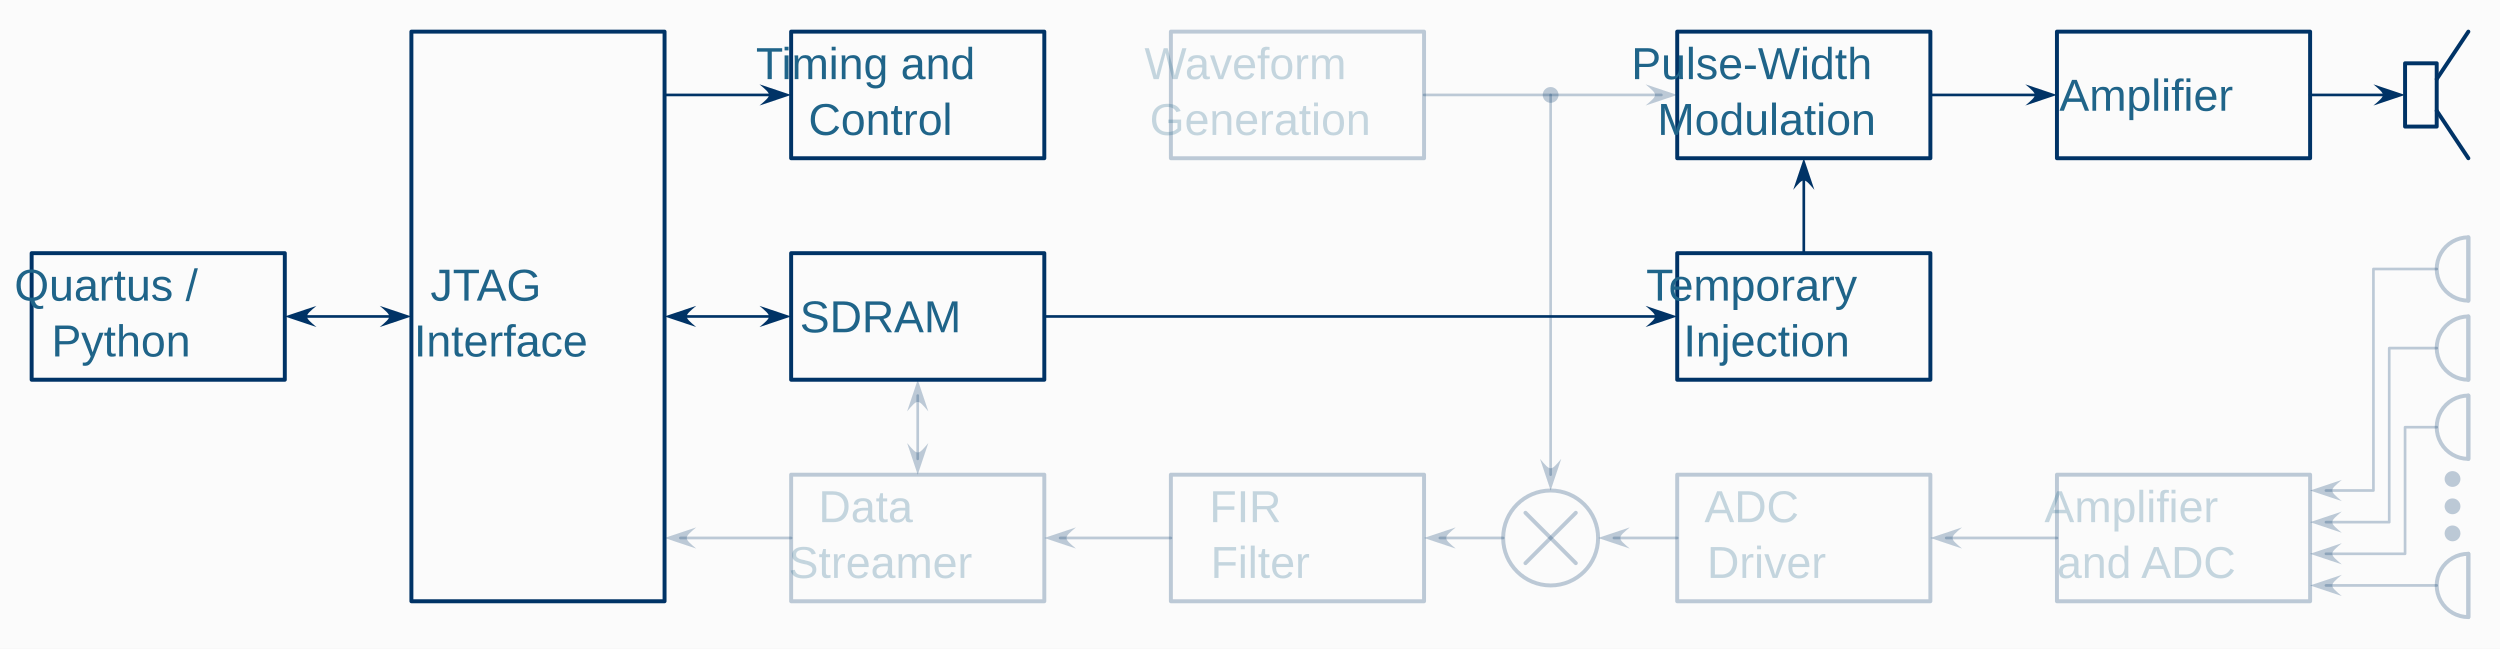
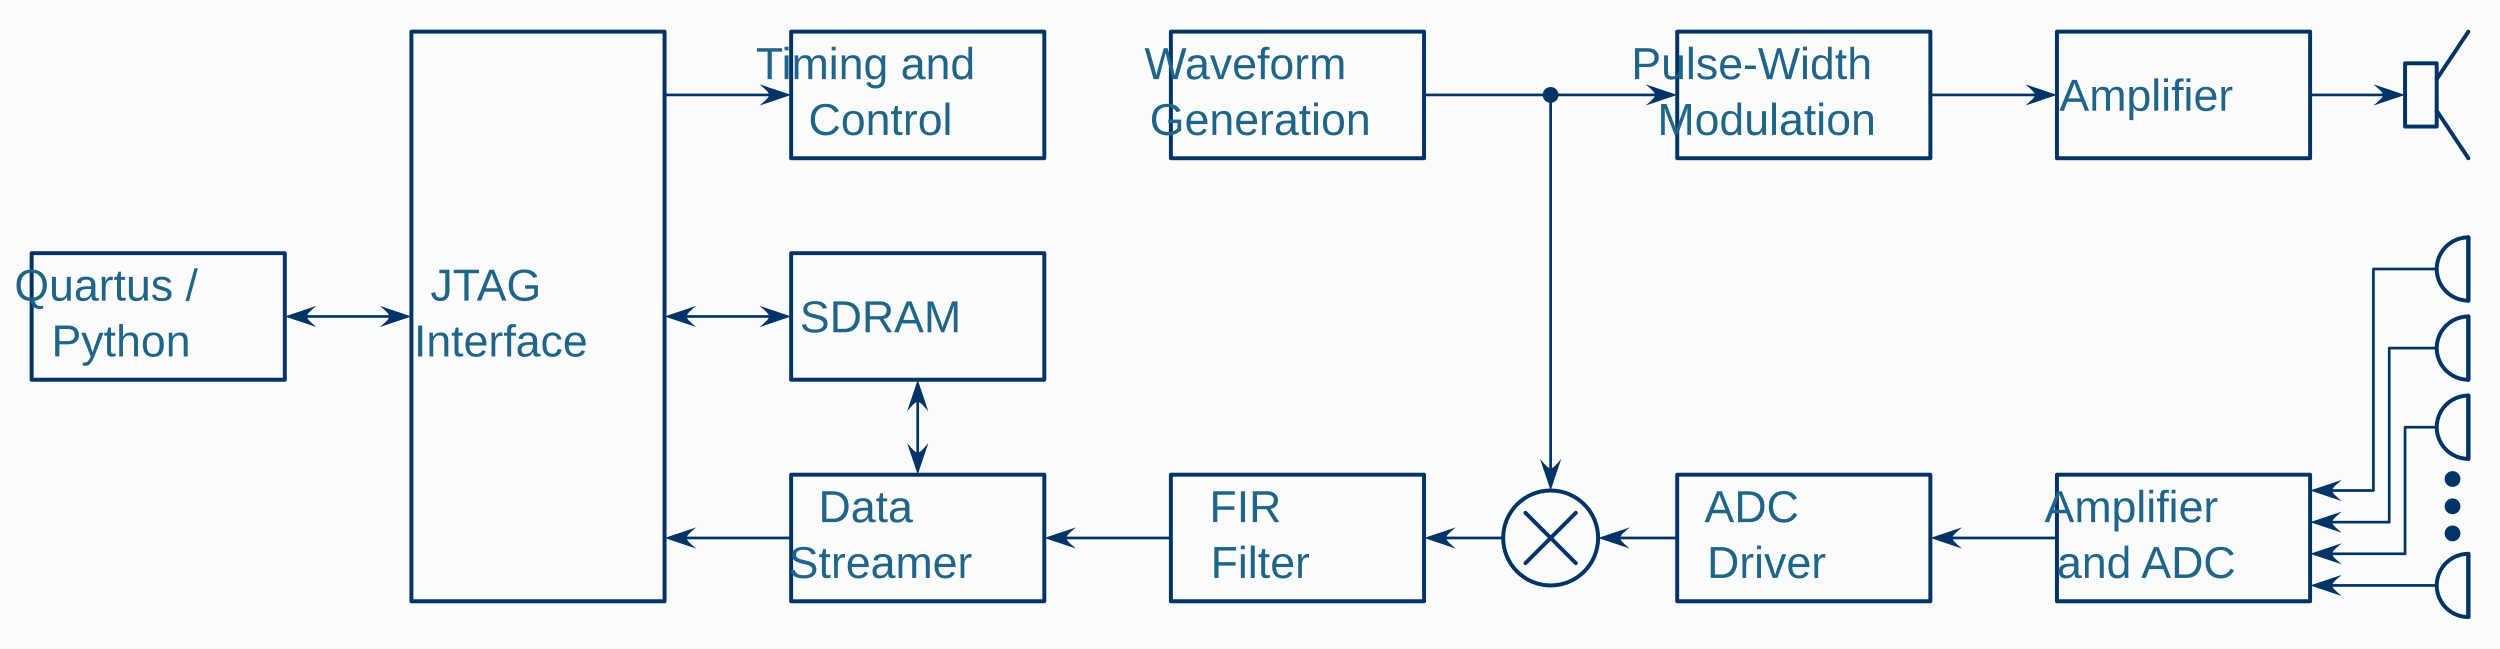
<svg xmlns="http://www.w3.org/2000/svg" width="158mm" height="41mm" id="svg2" version="1.1" viewBox="0 0 158 41">
  <defs id="defs4">
    </defs>
  <g id="layer14" transform="translate(-83.05334,-565.8425)" style="display:inline">
    <rect style="fill:#ffffff;fill-opacity:0.75;stroke-width:0.265" id="rect1" width="158" height="41" x="83.053" y="565.843" />
  </g>
  <g id="layer1" transform="translate(15.82799,121.2378)" style="display:inline">
    <rect style="fill:none;stroke:#003366;stroke-width:0.25;stroke-linecap:round;stroke-linejoin:round;stroke-miterlimit:4;stroke-dasharray:none;stroke-dashoffset:0;stroke-opacity:1" id="rect1-2" width="16" height="8" x="34.172" y="-119.238" />
    <text xml:space="preserve" style="font-style:normal;font-variant:normal;font-weight:normal;font-stretch:normal;font-size:3.387px;line-height:0%;font-family:Arial;-inkscape-font-specification:Arial;text-align:center;letter-spacing:0px;word-spacing:0px;text-anchor:middle;fill:#1f6489;fill-opacity:1;stroke:none;stroke-width:0.282" x="42.172" y="-116.238" id="text2">
      <tspan x="42.172" y="-116.238" style="font-size:2.822px;line-height:1.25;stroke-width:0.282;fill:#1f6489;fill-opacity:1" id="tspan3">Timing and</tspan>
      <tspan x="42.172" y="-112.71" style="font-size:2.822px;line-height:1.25;stroke-width:0.282;fill:#1f6489;fill-opacity:1" id="tspan4">Control</tspan>
    </text>
-     <rect style="fill:none;stroke:#003366;stroke-width:0.25;stroke-linecap:round;stroke-linejoin:round;stroke-miterlimit:4;stroke-dasharray:none;stroke-dashoffset:0;stroke-opacity:1;opacity:0.25" id="rect4" width="16" height="8" x="58.172" y="-119.238" />
-     <text xml:space="preserve" style="font-style:normal;font-variant:normal;font-weight:normal;font-stretch:normal;font-size:3.387px;line-height:0%;font-family:Arial;-inkscape-font-specification:Arial;text-align:center;letter-spacing:0px;word-spacing:0px;text-anchor:middle;fill:#1f6489;fill-opacity:1;stroke:none;stroke-width:0.282;opacity:0.25" x="66.172" y="-116.238" id="text6">
+     <rect style="fill:none;stroke:#003366;stroke-width:0.25;stroke-linecap:round;stroke-linejoin:round;stroke-miterlimit:4;stroke-dasharray:none;stroke-dashoffset:0;stroke-opacity:1" id="rect4" width="16" height="8" x="58.172" y="-119.238" />
+     <text xml:space="preserve" style="font-style:normal;font-variant:normal;font-weight:normal;font-stretch:normal;font-size:3.387px;line-height:0%;font-family:Arial;-inkscape-font-specification:Arial;text-align:center;letter-spacing:0px;word-spacing:0px;text-anchor:middle;fill:#1f6489;fill-opacity:1;stroke:none;stroke-width:0.282" x="66.172" y="-116.238" id="text6">
      <tspan x="66.172" y="-116.238" style="font-size:2.822px;line-height:1.25;stroke-width:0.282;fill:#1f6489;fill-opacity:1" id="tspan6">Waveform</tspan>
      <tspan x="66.172" y="-112.71" style="font-size:2.822px;line-height:1.25;stroke-width:0.282;fill:#1f6489;fill-opacity:1" id="tspan7">Generation</tspan>
    </text>
    <rect style="fill:none;stroke:#003366;stroke-width:0.25;stroke-linecap:round;stroke-linejoin:round;stroke-miterlimit:4;stroke-dasharray:none;stroke-dashoffset:0;stroke-opacity:1" id="rect4-4" width="16" height="8" x="90.172" y="-119.238" />
    <text xml:space="preserve" style="font-style:normal;font-variant:normal;font-weight:normal;font-stretch:normal;font-size:3.387px;line-height:0%;font-family:Arial;-inkscape-font-specification:Arial;text-align:center;letter-spacing:0px;word-spacing:0px;text-anchor:middle;fill:#1f6489;fill-opacity:1;stroke:none;stroke-width:0.282" x="98.172" y="-116.238" id="text6-5">
      <tspan x="98.172" y="-116.238" style="font-size:2.822px;line-height:1.25;stroke-width:0.282;fill:#1f6489;fill-opacity:1" id="tspan7-1">Pulse-Width</tspan>
      <tspan x="98.172" y="-112.71" style="font-size:2.822px;line-height:1.25;stroke-width:0.282;fill:#1f6489;fill-opacity:1" id="tspan8">Modulation</tspan>
    </text>
    <rect style="fill:none;stroke:#003366;stroke-width:0.25;stroke-linecap:round;stroke-linejoin:round;stroke-miterlimit:4;stroke-dasharray:none;stroke-dashoffset:0;stroke-opacity:1" id="rect4-4-1" width="16" height="8" x="114.171" y="-119.238" />
    <text xml:space="preserve" style="font-style:normal;font-variant:normal;font-weight:normal;font-stretch:normal;font-size:3.387px;line-height:0%;font-family:Arial;-inkscape-font-specification:Arial;text-align:center;letter-spacing:0px;word-spacing:0px;text-anchor:middle;fill:#1f6489;fill-opacity:1;stroke:none;stroke-width:0.282" x="122.171" y="-114.238" id="text6-5-1">
      <tspan x="122.171" y="-114.238" style="font-size:2.822px;line-height:1.25;stroke-width:0.282;fill:#1f6489;fill-opacity:1" id="tspan8-2">Amplifier</tspan>
    </text>
    <rect style="fill:none;fill-rule:evenodd;stroke:#003366;stroke-width:0.25;stroke-linecap:round;stroke-linejoin:round;stroke-dasharray:none;stroke-dashoffset:1.478;stroke-opacity:1" id="rect9" width="2" height="4" x="136.172" y="-117.238" />
    <path style="fill:none;fill-rule:evenodd;stroke:#003366;stroke-width:0.25;stroke-linecap:round;stroke-linejoin:round;stroke-dasharray:none;stroke-dashoffset:1.478;stroke-opacity:1" d="m 138.172,-116.238 2,-3" id="path9" />
    <path style="fill:none;fill-rule:evenodd;stroke:#003366;stroke-width:0.25;stroke-linecap:round;stroke-linejoin:round;stroke-dasharray:none;stroke-dashoffset:1.478;stroke-opacity:1" d="m 138.172,-114.238 2,3" id="path10" />
    <path id="path11" d="m 130.171,-115.238 5.001,-7e-5" style="fill:none;stroke:#003366;stroke-width:0.17;stroke-linecap:round;stroke-linejoin:round;stroke-miterlimit:4;stroke-dasharray:none;stroke-dashoffset:0;stroke-opacity:1" />
    <path style="fill:#003366;fill-opacity:1;stroke:none;stroke-width:0.17;stroke-linecap:round;stroke-linejoin:round;stroke-miterlimit:4;stroke-dasharray:none;stroke-dashoffset:0;stroke-opacity:1" d="m 134.172,-115.908 2,0.67 -2,0.67 c 0.795,-0.67 0.795,-0.67 0,-1.34 z" id="path12" />
-     <g id="g14" transform="translate(36.05295,533.8423)" style="stroke:#003366;stroke-opacity:1;opacity:0.25">
+     <g id="g14" transform="translate(36.05295,533.8423)" style="stroke:#003366;stroke-opacity:1">
      <path style="fill:none;fill-rule:evenodd;stroke:#003366;stroke-width:0.25;stroke-linecap:round;stroke-linejoin:round;stroke-dasharray:none;stroke-dashoffset:1.478;stroke-opacity:1" d="m 104.119,-620.08 v 4" id="path13" />
      <path style="fill:none;fill-rule:evenodd;stroke:#003366;stroke-width:0.25;stroke-linecap:round;stroke-linejoin:round;stroke-dasharray:none;stroke-dashoffset:1.478;stroke-opacity:1" id="path14" d="m 104.119,-616.08 a 2,2 0 0 1 -1.732,-1 2,2 0 0 1 0,-2 2,2 0 0 1 1.732,-1 v 2 z" />
    </g>
    <path id="path15" d="m 106.171,-115.238 7,4e-5" style="fill:none;stroke:#003366;stroke-width:0.17;stroke-linecap:round;stroke-linejoin:round;stroke-miterlimit:4;stroke-dasharray:none;stroke-dashoffset:0;stroke-opacity:1" />
    <path style="fill:#003366;fill-opacity:1;stroke:none;stroke-width:0.17;stroke-linecap:round;stroke-linejoin:round;stroke-miterlimit:4;stroke-dasharray:none;stroke-dashoffset:0;stroke-opacity:1" d="m 112.171,-115.908 2,0.67 -2,0.67 c 0.795,-0.67 0.795,-0.67 0,-1.34 z" id="path16" />
-     <path id="path17" d="m 74.172,-115.238 15,4e-5" style="fill:none;stroke:#003366;stroke-width:0.17;stroke-linecap:round;stroke-linejoin:round;stroke-miterlimit:4;stroke-dasharray:none;stroke-dashoffset:0;stroke-opacity:1;opacity:0.25" />
-     <path style="fill:#003366;fill-opacity:1;stroke:none;stroke-width:0.17;stroke-linecap:round;stroke-linejoin:round;stroke-miterlimit:4;stroke-dasharray:none;stroke-dashoffset:0;stroke-opacity:1;opacity:0.25" d="m 88.172,-115.908 2,0.67 -2,0.67 c 0.795,-0.67 0.795,-0.67 0,-1.34 z" id="path18" />
-     <rect style="fill:none;stroke:#003366;stroke-width:0.25;stroke-linecap:round;stroke-linejoin:round;stroke-miterlimit:4;stroke-dasharray:none;stroke-dashoffset:0;stroke-opacity:1;opacity:0.25" id="rect20" width="16" height="8" x="114.171" y="-91.238" />
-     <text xml:space="preserve" style="font-style:normal;font-variant:normal;font-weight:normal;font-stretch:normal;font-size:3.387px;line-height:0%;font-family:Arial;-inkscape-font-specification:Arial;text-align:center;letter-spacing:0px;word-spacing:0px;text-anchor:middle;fill:#1f6489;fill-opacity:1;stroke:none;stroke-width:0.282;opacity:0.25" x="122.171" y="-88.238" id="text20">
+     <path id="path17" d="m 74.172,-115.238 15,4e-5" style="fill:none;stroke:#003366;stroke-width:0.17;stroke-linecap:round;stroke-linejoin:round;stroke-miterlimit:4;stroke-dasharray:none;stroke-dashoffset:0;stroke-opacity:1" />
+     <path style="fill:#003366;fill-opacity:1;stroke:none;stroke-width:0.17;stroke-linecap:round;stroke-linejoin:round;stroke-miterlimit:4;stroke-dasharray:none;stroke-dashoffset:0;stroke-opacity:1" d="m 88.172,-115.908 2,0.67 -2,0.67 c 0.795,-0.67 0.795,-0.67 0,-1.34 z" id="path18" />
+     <rect style="fill:none;stroke:#003366;stroke-width:0.25;stroke-linecap:round;stroke-linejoin:round;stroke-miterlimit:4;stroke-dasharray:none;stroke-dashoffset:0;stroke-opacity:1" id="rect20" width="16" height="8" x="114.171" y="-91.238" />
+     <text xml:space="preserve" style="font-style:normal;font-variant:normal;font-weight:normal;font-stretch:normal;font-size:3.387px;line-height:0%;font-family:Arial;-inkscape-font-specification:Arial;text-align:center;letter-spacing:0px;word-spacing:0px;text-anchor:middle;fill:#1f6489;fill-opacity:1;stroke:none;stroke-width:0.282" x="122.171" y="-88.238" id="text20">
      <tspan x="122.171" y="-88.238" style="font-size:2.822px;line-height:1.25;stroke-width:0.282;fill:#1f6489;fill-opacity:1" id="tspan20">Amplifier</tspan>
      <tspan x="122.171" y="-84.71" style="font-size:2.822px;line-height:1.25;stroke-width:0.282;fill:#1f6489;fill-opacity:1" id="tspan21">and ADC</tspan>
    </text>
-     <circle style="fill:none;stroke:#003366;stroke-width:0.25;stroke-linecap:round;stroke-linejoin:round;stroke-miterlimit:4;stroke-dasharray:none;stroke-dashoffset:0;stroke-opacity:1;opacity:0.25" id="circle25" transform="rotate(90)" cx="-87.238" cy="-82.172" r="3" />
-     <path style="fill:none;stroke:#003366;stroke-width:0.25;stroke-linecap:round;stroke-linejoin:round;stroke-miterlimit:4;stroke-dasharray:none;stroke-dashoffset:0;stroke-opacity:1;opacity:0.25" d="m 83.763,-88.829 -3.182,3.182" id="path25" />
-     <path style="fill:none;stroke:#003366;stroke-width:0.25;stroke-linecap:round;stroke-linejoin:round;stroke-miterlimit:4;stroke-dasharray:none;stroke-dashoffset:0;stroke-opacity:1;opacity:0.25" d="m 80.581,-88.829 3.182,3.182" id="path26" />
-     <path id="path27" d="m 82.172,-115.238 -4e-5,24" style="fill:none;stroke:#003366;stroke-width:0.17;stroke-linecap:round;stroke-linejoin:round;stroke-miterlimit:4;stroke-dasharray:none;stroke-dashoffset:0;stroke-opacity:1;opacity:0.25" />
-     <path style="fill:#003366;fill-opacity:1;stroke:none;stroke-width:0.17;stroke-linecap:round;stroke-linejoin:round;stroke-miterlimit:4;stroke-dasharray:none;stroke-dashoffset:0;stroke-opacity:1;opacity:0.25" d="m 82.842,-92.238 -0.67,2 -0.67,-2 c 0.67,0.795 0.67,0.795 1.34,0 z" id="path28" />
-     <ellipse style="fill:#003366;fill-opacity:1;fill-rule:evenodd;stroke:none;stroke-width:0.25;stroke-linecap:round;stroke-linejoin:round;stroke-dasharray:none;stroke-dashoffset:1.478;stroke-opacity:1;opacity:0.25" id="path29" cx="82.172" cy="-115.238" rx="0.5" ry="0.5" />
-     <rect style="fill:none;stroke:#003366;stroke-width:0.25;stroke-linecap:round;stroke-linejoin:round;stroke-miterlimit:4;stroke-dasharray:none;stroke-dashoffset:0;stroke-opacity:1;opacity:0.25" id="rect4-4-6" width="16" height="8" x="90.171" y="-91.238" />
-     <text xml:space="preserve" style="font-style:normal;font-variant:normal;font-weight:normal;font-stretch:normal;font-size:3.387px;line-height:0%;font-family:Arial;-inkscape-font-specification:Arial;text-align:center;letter-spacing:0px;word-spacing:0px;text-anchor:middle;fill:#1f6489;fill-opacity:1;stroke:none;stroke-width:0.282;opacity:0.25" x="98.171" y="-88.238" id="text6-5-14">
+     <circle style="fill:none;stroke:#003366;stroke-width:0.25;stroke-linecap:round;stroke-linejoin:round;stroke-miterlimit:4;stroke-dasharray:none;stroke-dashoffset:0;stroke-opacity:1" id="circle25" transform="rotate(90)" cx="-87.238" cy="-82.172" r="3" />
+     <path style="fill:none;stroke:#003366;stroke-width:0.25;stroke-linecap:round;stroke-linejoin:round;stroke-miterlimit:4;stroke-dasharray:none;stroke-dashoffset:0;stroke-opacity:1" d="m 83.763,-88.829 -3.182,3.182" id="path25" />
+     <path style="fill:none;stroke:#003366;stroke-width:0.25;stroke-linecap:round;stroke-linejoin:round;stroke-miterlimit:4;stroke-dasharray:none;stroke-dashoffset:0;stroke-opacity:1" d="m 80.581,-88.829 3.182,3.182" id="path26" />
+     <path id="path27" d="m 82.172,-115.238 -4e-5,24" style="fill:none;stroke:#003366;stroke-width:0.17;stroke-linecap:round;stroke-linejoin:round;stroke-miterlimit:4;stroke-dasharray:none;stroke-dashoffset:0;stroke-opacity:1" />
+     <path style="fill:#003366;fill-opacity:1;stroke:none;stroke-width:0.17;stroke-linecap:round;stroke-linejoin:round;stroke-miterlimit:4;stroke-dasharray:none;stroke-dashoffset:0;stroke-opacity:1" d="m 82.842,-92.238 -0.67,2 -0.67,-2 c 0.67,0.795 0.67,0.795 1.34,0 z" id="path28" />
+     <ellipse style="fill:#003366;fill-opacity:1;fill-rule:evenodd;stroke:none;stroke-width:0.25;stroke-linecap:round;stroke-linejoin:round;stroke-dasharray:none;stroke-dashoffset:1.478;stroke-opacity:1" id="path29" cx="82.172" cy="-115.238" rx="0.5" ry="0.5" />
+     <rect style="fill:none;stroke:#003366;stroke-width:0.25;stroke-linecap:round;stroke-linejoin:round;stroke-miterlimit:4;stroke-dasharray:none;stroke-dashoffset:0;stroke-opacity:1" id="rect4-4-6" width="16" height="8" x="90.171" y="-91.238" />
+     <text xml:space="preserve" style="font-style:normal;font-variant:normal;font-weight:normal;font-stretch:normal;font-size:3.387px;line-height:0%;font-family:Arial;-inkscape-font-specification:Arial;text-align:center;letter-spacing:0px;word-spacing:0px;text-anchor:middle;fill:#1f6489;fill-opacity:1;stroke:none;stroke-width:0.282" x="98.171" y="-88.238" id="text6-5-14">
      <tspan x="98.171" y="-88.238" style="font-size:2.822px;line-height:1.25;stroke-width:0.282;fill:#1f6489;fill-opacity:1" id="tspan8-3">ADC</tspan>
      <tspan x="98.171" y="-84.71" style="font-size:2.822px;line-height:1.25;stroke-width:0.282;fill:#1f6489;fill-opacity:1" id="tspan29">Driver</tspan>
    </text>
-     <path id="path30" d="m 90.172,-87.238 -4,5e-5" style="fill:none;stroke:#003366;stroke-width:0.17;stroke-linecap:round;stroke-linejoin:round;stroke-miterlimit:4;stroke-dasharray:none;stroke-dashoffset:0;stroke-opacity:1;opacity:0.25" />
-     <path style="fill:#003366;fill-opacity:1;stroke:none;stroke-width:0.17;stroke-linecap:round;stroke-linejoin:round;stroke-miterlimit:4;stroke-dasharray:none;stroke-dashoffset:0;stroke-opacity:1;opacity:0.25" d="m 87.172,-86.568 -2,-0.67 2,-0.67 c -0.795,0.67 -0.795,0.67 2e-5,1.34 z" id="path31" />
-     <path id="path32" d="m 114.172,-87.238 -7,-4e-5" style="fill:none;stroke:#003366;stroke-width:0.17;stroke-linecap:round;stroke-linejoin:round;stroke-miterlimit:4;stroke-dasharray:none;stroke-dashoffset:0;stroke-opacity:1;opacity:0.25" />
-     <path style="fill:#003366;fill-opacity:1;stroke:none;stroke-width:0.17;stroke-linecap:round;stroke-linejoin:round;stroke-miterlimit:4;stroke-dasharray:none;stroke-dashoffset:0;stroke-opacity:1;opacity:0.25" d="m 108.172,-86.568 -2,-0.67 2,-0.67 c -0.795,0.67 -0.795,0.67 0,1.34 z" id="path33" />
-     <path id="path34" d="m 138.172,-84.238 -7,-4e-5" style="fill:none;stroke:#003366;stroke-width:0.17;stroke-linecap:round;stroke-linejoin:round;stroke-miterlimit:4;stroke-dasharray:none;stroke-dashoffset:0;stroke-opacity:1;opacity:0.25" />
-     <path style="fill:#003366;fill-opacity:1;stroke:none;stroke-width:0.17;stroke-linecap:round;stroke-linejoin:round;stroke-miterlimit:4;stroke-dasharray:none;stroke-dashoffset:0;stroke-opacity:1;opacity:0.25" d="m 132.172,-83.568 -2,-0.67 2,-0.67 c -0.795,0.67 -0.795,0.67 0,1.34 z" id="path35" />
-     <g id="g37" transform="translate(36.05295,523.8423)" style="stroke:#003366;stroke-opacity:1;opacity:0.25">
+     <path id="path30" d="m 90.172,-87.238 -4,5e-5" style="fill:none;stroke:#003366;stroke-width:0.17;stroke-linecap:round;stroke-linejoin:round;stroke-miterlimit:4;stroke-dasharray:none;stroke-dashoffset:0;stroke-opacity:1" />
+     <path style="fill:#003366;fill-opacity:1;stroke:none;stroke-width:0.17;stroke-linecap:round;stroke-linejoin:round;stroke-miterlimit:4;stroke-dasharray:none;stroke-dashoffset:0;stroke-opacity:1" d="m 87.172,-86.568 -2,-0.67 2,-0.67 c -0.795,0.67 -0.795,0.67 2e-5,1.34 z" id="path31" />
+     <path id="path32" d="m 114.172,-87.238 -7,-4e-5" style="fill:none;stroke:#003366;stroke-width:0.17;stroke-linecap:round;stroke-linejoin:round;stroke-miterlimit:4;stroke-dasharray:none;stroke-dashoffset:0;stroke-opacity:1" />
+     <path style="fill:#003366;fill-opacity:1;stroke:none;stroke-width:0.17;stroke-linecap:round;stroke-linejoin:round;stroke-miterlimit:4;stroke-dasharray:none;stroke-dashoffset:0;stroke-opacity:1" d="m 108.172,-86.568 -2,-0.67 2,-0.67 c -0.795,0.67 -0.795,0.67 0,1.34 z" id="path33" />
+     <path id="path34" d="m 138.172,-84.238 -7,-4e-5" style="fill:none;stroke:#003366;stroke-width:0.17;stroke-linecap:round;stroke-linejoin:round;stroke-miterlimit:4;stroke-dasharray:none;stroke-dashoffset:0;stroke-opacity:1" />
+     <path style="fill:#003366;fill-opacity:1;stroke:none;stroke-width:0.17;stroke-linecap:round;stroke-linejoin:round;stroke-miterlimit:4;stroke-dasharray:none;stroke-dashoffset:0;stroke-opacity:1" d="m 132.172,-83.568 -2,-0.67 2,-0.67 c -0.795,0.67 -0.795,0.67 0,1.34 z" id="path35" />
+     <g id="g37" transform="translate(36.05295,523.8423)" style="stroke:#003366;stroke-opacity:1">
      <path style="fill:none;fill-rule:evenodd;stroke:#003366;stroke-width:0.25;stroke-linecap:round;stroke-linejoin:round;stroke-dasharray:none;stroke-dashoffset:1.478;stroke-opacity:1" d="m 104.119,-620.08 v 4" id="path36" />
      <path style="fill:none;fill-rule:evenodd;stroke:#003366;stroke-width:0.25;stroke-linecap:round;stroke-linejoin:round;stroke-dasharray:none;stroke-dashoffset:1.478;stroke-opacity:1" id="path37" d="m 104.119,-616.08 a 2,2 0 0 1 -1.732,-1 2,2 0 0 1 0,-2 2,2 0 0 1 1.732,-1 v 2 z" />
    </g>
-     <g id="g39" transform="translate(36.05295,518.8423)" style="stroke:#003366;stroke-opacity:1;opacity:0.25">
+     <g id="g39" transform="translate(36.05295,518.8423)" style="stroke:#003366;stroke-opacity:1">
      <path style="fill:none;fill-rule:evenodd;stroke:#003366;stroke-width:0.25;stroke-linecap:round;stroke-linejoin:round;stroke-dasharray:none;stroke-dashoffset:1.478;stroke-opacity:1" d="m 104.119,-620.08 v 4" id="path38" />
      <path style="fill:none;fill-rule:evenodd;stroke:#003366;stroke-width:0.25;stroke-linecap:round;stroke-linejoin:round;stroke-dasharray:none;stroke-dashoffset:1.478;stroke-opacity:1" id="path39" d="m 104.119,-616.08 a 2,2 0 0 1 -1.732,-1 2,2 0 0 1 0,-2 2,2 0 0 1 1.732,-1 v 2 z" />
    </g>
-     <g id="g41" transform="translate(36.05295,513.8423)" style="stroke:#003366;stroke-opacity:1;opacity:0.25">
+     <g id="g41" transform="translate(36.05295,513.8423)" style="stroke:#003366;stroke-opacity:1">
      <path style="fill:none;fill-rule:evenodd;stroke:#003366;stroke-width:0.25;stroke-linecap:round;stroke-linejoin:round;stroke-dasharray:none;stroke-dashoffset:1.478;stroke-opacity:1" d="m 104.119,-620.08 v 4" id="path40" />
      <path style="fill:none;fill-rule:evenodd;stroke:#003366;stroke-width:0.25;stroke-linecap:round;stroke-linejoin:round;stroke-dasharray:none;stroke-dashoffset:1.478;stroke-opacity:1" id="path41" d="m 104.119,-616.08 a 2,2 0 0 1 -1.732,-1 2,2 0 0 1 0,-2 2,2 0 0 1 1.732,-1 v 2 z" />
    </g>
-     <ellipse style="fill:#003366;fill-opacity:1;fill-rule:evenodd;stroke:none;stroke-width:0.25;stroke-linecap:round;stroke-linejoin:round;stroke-dasharray:none;stroke-dashoffset:1.478;stroke-opacity:1;opacity:0.25" id="ellipse41" cx="139.172" cy="-90.965" rx="0.5" ry="0.5" />
-     <ellipse style="fill:#003366;fill-opacity:1;fill-rule:evenodd;stroke:none;stroke-width:0.25;stroke-linecap:round;stroke-linejoin:round;stroke-dasharray:none;stroke-dashoffset:1.478;stroke-opacity:1;opacity:0.25" id="ellipse42" cx="139.172" cy="-89.238" rx="0.5" ry="0.5" />
-     <ellipse style="fill:#003366;fill-opacity:1;fill-rule:evenodd;stroke:none;stroke-width:0.25;stroke-linecap:round;stroke-linejoin:round;stroke-dasharray:none;stroke-dashoffset:1.478;stroke-opacity:1;opacity:0.25" id="ellipse43" cx="139.172" cy="-87.527" rx="0.5" ry="0.5" />
-     <path id="path44" d="m 138.172,-94.238 h -2 v 8 l -5,-4e-5" style="fill:none;stroke:#003366;stroke-width:0.17;stroke-linecap:round;stroke-linejoin:round;stroke-miterlimit:4;stroke-dasharray:none;stroke-dashoffset:0;stroke-opacity:1;opacity:0.25" />
-     <path style="fill:#003366;fill-opacity:1;stroke:none;stroke-width:0.17;stroke-linecap:round;stroke-linejoin:round;stroke-miterlimit:4;stroke-dasharray:none;stroke-dashoffset:0;stroke-opacity:1;opacity:0.25" d="m 132.172,-85.568 -2,-0.67 2,-0.67 c -0.795,0.67 -0.795,0.67 0,1.34 z" id="path45" />
-     <path id="path46" d="m 138.172,-99.238 h -3 v 11 l -4,-4e-5" style="fill:none;stroke:#003366;stroke-width:0.17;stroke-linecap:round;stroke-linejoin:round;stroke-miterlimit:4;stroke-dasharray:none;stroke-dashoffset:0;stroke-opacity:1;opacity:0.25" />
-     <path style="fill:#003366;fill-opacity:1;stroke:none;stroke-width:0.17;stroke-linecap:round;stroke-linejoin:round;stroke-miterlimit:4;stroke-dasharray:none;stroke-dashoffset:0;stroke-opacity:1;opacity:0.25" d="m 132.172,-87.568 -2,-0.67 2,-0.67 c -0.795,0.67 -0.795,0.67 0,1.34 z" id="path47" />
-     <path id="path48" d="m 138.172,-104.238 h -4 v 14 l -3,-4e-5" style="fill:none;stroke:#003366;stroke-width:0.17;stroke-linecap:round;stroke-linejoin:round;stroke-miterlimit:4;stroke-dasharray:none;stroke-dashoffset:0;stroke-opacity:1;opacity:0.25" />
-     <path style="fill:#003366;fill-opacity:1;stroke:none;stroke-width:0.17;stroke-linecap:round;stroke-linejoin:round;stroke-miterlimit:4;stroke-dasharray:none;stroke-dashoffset:0;stroke-opacity:1;opacity:0.25" d="m 132.172,-89.568 -2,-0.67 2,-0.67 c -0.795,0.67 -0.795,0.67 0,1.34 z" id="path49" />
-     <rect style="fill:none;stroke:#003366;stroke-width:0.25;stroke-linecap:round;stroke-linejoin:round;stroke-miterlimit:4;stroke-dasharray:none;stroke-dashoffset:0;stroke-opacity:1;opacity:0.25" id="rect49" width="16" height="8" x="58.172" y="-91.238" />
-     <text xml:space="preserve" style="font-style:normal;font-variant:normal;font-weight:normal;font-stretch:normal;font-size:3.387px;line-height:0%;font-family:Arial;-inkscape-font-specification:Arial;text-align:center;letter-spacing:0px;word-spacing:0px;text-anchor:middle;fill:#1f6489;fill-opacity:1;stroke:none;stroke-width:0.282;opacity:0.25" x="66.172" y="-88.238" id="text50">
+     <ellipse style="fill:#003366;fill-opacity:1;fill-rule:evenodd;stroke:none;stroke-width:0.25;stroke-linecap:round;stroke-linejoin:round;stroke-dasharray:none;stroke-dashoffset:1.478;stroke-opacity:1" id="ellipse41" cx="139.172" cy="-90.965" rx="0.5" ry="0.5" />
+     <ellipse style="fill:#003366;fill-opacity:1;fill-rule:evenodd;stroke:none;stroke-width:0.25;stroke-linecap:round;stroke-linejoin:round;stroke-dasharray:none;stroke-dashoffset:1.478;stroke-opacity:1" id="ellipse42" cx="139.172" cy="-89.238" rx="0.5" ry="0.5" />
+     <ellipse style="fill:#003366;fill-opacity:1;fill-rule:evenodd;stroke:none;stroke-width:0.25;stroke-linecap:round;stroke-linejoin:round;stroke-dasharray:none;stroke-dashoffset:1.478;stroke-opacity:1" id="ellipse43" cx="139.172" cy="-87.527" rx="0.5" ry="0.5" />
+     <path id="path44" d="m 138.172,-94.238 h -2 v 8 l -5,-4e-5" style="fill:none;stroke:#003366;stroke-width:0.17;stroke-linecap:round;stroke-linejoin:round;stroke-miterlimit:4;stroke-dasharray:none;stroke-dashoffset:0;stroke-opacity:1" />
+     <path style="fill:#003366;fill-opacity:1;stroke:none;stroke-width:0.17;stroke-linecap:round;stroke-linejoin:round;stroke-miterlimit:4;stroke-dasharray:none;stroke-dashoffset:0;stroke-opacity:1" d="m 132.172,-85.568 -2,-0.67 2,-0.67 c -0.795,0.67 -0.795,0.67 0,1.34 z" id="path45" />
+     <path id="path46" d="m 138.172,-99.238 h -3 v 11 l -4,-4e-5" style="fill:none;stroke:#003366;stroke-width:0.17;stroke-linecap:round;stroke-linejoin:round;stroke-miterlimit:4;stroke-dasharray:none;stroke-dashoffset:0;stroke-opacity:1" />
+     <path style="fill:#003366;fill-opacity:1;stroke:none;stroke-width:0.17;stroke-linecap:round;stroke-linejoin:round;stroke-miterlimit:4;stroke-dasharray:none;stroke-dashoffset:0;stroke-opacity:1" d="m 132.172,-87.568 -2,-0.67 2,-0.67 c -0.795,0.67 -0.795,0.67 0,1.34 z" id="path47" />
+     <path id="path48" d="m 138.172,-104.238 h -4 v 14 l -3,-4e-5" style="fill:none;stroke:#003366;stroke-width:0.17;stroke-linecap:round;stroke-linejoin:round;stroke-miterlimit:4;stroke-dasharray:none;stroke-dashoffset:0;stroke-opacity:1" />
+     <path style="fill:#003366;fill-opacity:1;stroke:none;stroke-width:0.17;stroke-linecap:round;stroke-linejoin:round;stroke-miterlimit:4;stroke-dasharray:none;stroke-dashoffset:0;stroke-opacity:1" d="m 132.172,-89.568 -2,-0.67 2,-0.67 c -0.795,0.67 -0.795,0.67 0,1.34 z" id="path49" />
+     <rect style="fill:none;stroke:#003366;stroke-width:0.25;stroke-linecap:round;stroke-linejoin:round;stroke-miterlimit:4;stroke-dasharray:none;stroke-dashoffset:0;stroke-opacity:1" id="rect49" width="16" height="8" x="58.172" y="-91.238" />
+     <text xml:space="preserve" style="font-style:normal;font-variant:normal;font-weight:normal;font-stretch:normal;font-size:3.387px;line-height:0%;font-family:Arial;-inkscape-font-specification:Arial;text-align:center;letter-spacing:0px;word-spacing:0px;text-anchor:middle;fill:#1f6489;fill-opacity:1;stroke:none;stroke-width:0.282" x="66.172" y="-88.238" id="text50">
      <tspan x="66.172" y="-88.238" style="font-size:2.822px;line-height:1.25;stroke-width:0.282;fill:#1f6489;fill-opacity:1" id="tspan50">FIR</tspan>
      <tspan x="66.172" y="-84.71" style="font-size:2.822px;line-height:1.25;stroke-width:0.282;fill:#1f6489;fill-opacity:1" id="tspan51">Filter</tspan>
    </text>
-     <path id="path50" d="m 79.172,-87.238 -4,-4e-5" style="fill:none;stroke:#003366;stroke-width:0.17;stroke-linecap:round;stroke-linejoin:round;stroke-miterlimit:4;stroke-dasharray:none;stroke-dashoffset:0;stroke-opacity:1;opacity:0.25" />
-     <path style="fill:#003366;fill-opacity:1;stroke:none;stroke-width:0.17;stroke-linecap:round;stroke-linejoin:round;stroke-miterlimit:4;stroke-dasharray:none;stroke-dashoffset:0;stroke-opacity:1;opacity:0.25" d="m 76.172,-86.568 -2,-0.67 2,-0.67 c -0.795,0.67 -0.795,0.67 0,1.34 z" id="path51" />
-     <rect style="fill:none;stroke:#003366;stroke-width:0.25;stroke-linecap:round;stroke-linejoin:round;stroke-miterlimit:4;stroke-dasharray:none;stroke-dashoffset:0;stroke-opacity:1;opacity:0.25" id="rect58" width="16" height="8" x="34.172" y="-91.238" />
-     <text xml:space="preserve" style="font-style:normal;font-variant:normal;font-weight:normal;font-stretch:normal;font-size:3.387px;line-height:0%;font-family:Arial;-inkscape-font-specification:Arial;text-align:center;letter-spacing:0px;word-spacing:0px;text-anchor:middle;fill:#1f6489;fill-opacity:1;stroke:none;stroke-width:0.282;opacity:0.25" x="42.172" y="-88.238" id="text59">
+     <path id="path50" d="m 79.172,-87.238 -4,-4e-5" style="fill:none;stroke:#003366;stroke-width:0.17;stroke-linecap:round;stroke-linejoin:round;stroke-miterlimit:4;stroke-dasharray:none;stroke-dashoffset:0;stroke-opacity:1" />
+     <path style="fill:#003366;fill-opacity:1;stroke:none;stroke-width:0.17;stroke-linecap:round;stroke-linejoin:round;stroke-miterlimit:4;stroke-dasharray:none;stroke-dashoffset:0;stroke-opacity:1" d="m 76.172,-86.568 -2,-0.67 2,-0.67 c -0.795,0.67 -0.795,0.67 0,1.34 z" id="path51" />
+     <rect style="fill:none;stroke:#003366;stroke-width:0.25;stroke-linecap:round;stroke-linejoin:round;stroke-miterlimit:4;stroke-dasharray:none;stroke-dashoffset:0;stroke-opacity:1" id="rect58" width="16" height="8" x="34.172" y="-91.238" />
+     <text xml:space="preserve" style="font-style:normal;font-variant:normal;font-weight:normal;font-stretch:normal;font-size:3.387px;line-height:0%;font-family:Arial;-inkscape-font-specification:Arial;text-align:center;letter-spacing:0px;word-spacing:0px;text-anchor:middle;fill:#1f6489;fill-opacity:1;stroke:none;stroke-width:0.282" x="42.172" y="-88.238" id="text59">
      <tspan x="42.172" y="-88.238" style="font-size:2.822px;line-height:1.25;stroke-width:0.282;fill:#1f6489;fill-opacity:1" id="tspan59">Data</tspan>
      <tspan x="42.172" y="-84.71" style="font-size:2.822px;line-height:1.25;stroke-width:0.282;fill:#1f6489;fill-opacity:1" id="tspan60">Streamer</tspan>
    </text>
    <rect style="fill:none;stroke:#003366;stroke-width:0.25;stroke-linecap:round;stroke-linejoin:round;stroke-miterlimit:4;stroke-dasharray:none;stroke-dashoffset:0;stroke-opacity:1" id="rect60" width="16" height="8" x="34.172" y="-105.238" />
    <text xml:space="preserve" style="font-style:normal;font-variant:normal;font-weight:normal;font-stretch:normal;font-size:3.387px;line-height:0%;font-family:Arial;-inkscape-font-specification:Arial;text-align:center;letter-spacing:0px;word-spacing:0px;text-anchor:middle;fill:#1f6489;fill-opacity:1;stroke:none;stroke-width:0.282" x="42.172" y="-100.238" id="text62">
      <tspan x="42.172" y="-100.238" style="font-size:2.822px;line-height:1.25;stroke-width:0.282;fill:#1f6489;fill-opacity:1" id="tspan62">SDRAM</tspan>
    </text>
-     <path id="path63" d="m 42.172,-92.238 -5e-5,-4" style="fill:none;stroke:#003366;stroke-width:0.17;stroke-linecap:round;stroke-linejoin:round;stroke-miterlimit:4;stroke-dasharray:none;stroke-dashoffset:0;stroke-opacity:1;opacity:0.25" />
-     <path style="fill:#003366;fill-opacity:1;stroke:none;stroke-width:0.17;stroke-linecap:round;stroke-linejoin:round;stroke-miterlimit:4;stroke-dasharray:none;stroke-dashoffset:0;stroke-opacity:1;opacity:0.25" d="m 41.502,-95.238 0.67,-2 0.67,2 c -0.67,-0.795 -0.67,-0.795 -1.34,1e-5 z" id="path64" />
-     <path style="fill:#003366;fill-opacity:1;stroke:none;stroke-width:0.17;stroke-linecap:round;stroke-linejoin:round;stroke-miterlimit:4;stroke-dasharray:none;stroke-dashoffset:0;stroke-opacity:1;opacity:0.25" d="m 42.842,-93.238 -0.67,2 -0.67,-2 c 0.67,0.795 0.67,0.795 1.34,-1e-5 z" id="path65" />
-     <path id="path66" d="m 58.172,-87.238 -7,-4e-5" style="fill:none;stroke:#003366;stroke-width:0.17;stroke-linecap:round;stroke-linejoin:round;stroke-miterlimit:4;stroke-dasharray:none;stroke-dashoffset:0;stroke-opacity:1;opacity:0.25" />
-     <path style="fill:#003366;fill-opacity:1;stroke:none;stroke-width:0.17;stroke-linecap:round;stroke-linejoin:round;stroke-miterlimit:4;stroke-dasharray:none;stroke-dashoffset:0;stroke-opacity:1;opacity:0.25" d="m 52.172,-86.568 -2,-0.67 2,-0.67 c -0.795,0.67 -0.795,0.67 0,1.34 z" id="path67" />
+     <path id="path63" d="m 42.172,-92.238 -5e-5,-4" style="fill:none;stroke:#003366;stroke-width:0.17;stroke-linecap:round;stroke-linejoin:round;stroke-miterlimit:4;stroke-dasharray:none;stroke-dashoffset:0;stroke-opacity:1" />
+     <path style="fill:#003366;fill-opacity:1;stroke:none;stroke-width:0.17;stroke-linecap:round;stroke-linejoin:round;stroke-miterlimit:4;stroke-dasharray:none;stroke-dashoffset:0;stroke-opacity:1" d="m 41.502,-95.238 0.67,-2 0.67,2 c -0.67,-0.795 -0.67,-0.795 -1.34,1e-5 z" id="path64" />
+     <path style="fill:#003366;fill-opacity:1;stroke:none;stroke-width:0.17;stroke-linecap:round;stroke-linejoin:round;stroke-miterlimit:4;stroke-dasharray:none;stroke-dashoffset:0;stroke-opacity:1" d="m 42.842,-93.238 -0.67,2 -0.67,-2 c 0.67,0.795 0.67,0.795 1.34,-1e-5 z" id="path65" />
+     <path id="path66" d="m 58.172,-87.238 -7,-4e-5" style="fill:none;stroke:#003366;stroke-width:0.17;stroke-linecap:round;stroke-linejoin:round;stroke-miterlimit:4;stroke-dasharray:none;stroke-dashoffset:0;stroke-opacity:1" />
+     <path style="fill:#003366;fill-opacity:1;stroke:none;stroke-width:0.17;stroke-linecap:round;stroke-linejoin:round;stroke-miterlimit:4;stroke-dasharray:none;stroke-dashoffset:0;stroke-opacity:1" d="m 52.172,-86.568 -2,-0.67 2,-0.67 c -0.795,0.67 -0.795,0.67 0,1.34 z" id="path67" />
    <rect style="fill:none;stroke:#003366;stroke-width:0.25;stroke-linecap:round;stroke-linejoin:round;stroke-miterlimit:4;stroke-dasharray:none;stroke-dashoffset:0;stroke-opacity:1" id="rect67" width="16" height="36" x="10.172" y="-119.238" />
    <text xml:space="preserve" style="font-style:normal;font-variant:normal;font-weight:normal;font-stretch:normal;font-size:3.387px;line-height:0%;font-family:Arial;-inkscape-font-specification:Arial;text-align:center;letter-spacing:0px;word-spacing:0px;text-anchor:middle;fill:#1f6489;fill-opacity:1;stroke:none;stroke-width:0.282" x="18.172" y="-102.238" id="text68">
      <tspan x="18.172" y="-102.238" style="font-size:2.822px;line-height:1.25;stroke-width:0.282;fill:#1f6489;fill-opacity:1" id="tspan68">JTAG</tspan>
      <tspan x="18.172" y="-98.71" style="font-size:2.822px;line-height:1.25;stroke-width:0.282;fill:#1f6489;fill-opacity:1" id="tspan69">Interface</tspan>
    </text>
    <path id="path69" d="m 26.172,-115.238 7,-4e-5" style="fill:none;stroke:#003366;stroke-width:0.17;stroke-linecap:round;stroke-linejoin:round;stroke-miterlimit:4;stroke-dasharray:none;stroke-dashoffset:0;stroke-opacity:1" />
    <path style="fill:#003366;fill-opacity:1;stroke:none;stroke-width:0.17;stroke-linecap:round;stroke-linejoin:round;stroke-miterlimit:4;stroke-dasharray:none;stroke-dashoffset:0;stroke-opacity:1" d="m 32.172,-114.568 2,-0.67 -2,-0.67 c 0.795,0.67 0.795,0.67 0,1.34 z" id="path70" />
-     <path id="path71" d="m 34.172,-87.238 -7,-4e-5" style="fill:none;stroke:#003366;stroke-width:0.17;stroke-linecap:round;stroke-linejoin:round;stroke-miterlimit:4;stroke-dasharray:none;stroke-dashoffset:0;stroke-opacity:1;opacity:0.25" />
-     <path style="fill:#003366;fill-opacity:1;stroke:none;stroke-width:0.17;stroke-linecap:round;stroke-linejoin:round;stroke-miterlimit:4;stroke-dasharray:none;stroke-dashoffset:0;stroke-opacity:1;opacity:0.25" d="m 28.172,-86.568 -2,-0.67 2,-0.67 c -0.795,0.67 -0.795,0.67 0,1.34 z" id="path72" />
+     <path id="path71" d="m 34.172,-87.238 -7,-4e-5" style="fill:none;stroke:#003366;stroke-width:0.17;stroke-linecap:round;stroke-linejoin:round;stroke-miterlimit:4;stroke-dasharray:none;stroke-dashoffset:0;stroke-opacity:1" />
+     <path style="fill:#003366;fill-opacity:1;stroke:none;stroke-width:0.17;stroke-linecap:round;stroke-linejoin:round;stroke-miterlimit:4;stroke-dasharray:none;stroke-dashoffset:0;stroke-opacity:1" d="m 28.172,-86.568 -2,-0.67 2,-0.67 c -0.795,0.67 -0.795,0.67 0,1.34 z" id="path72" />
    <path id="path69-2" d="m 27.172,-101.238 6,-4e-5" style="fill:none;stroke:#003366;stroke-width:0.17;stroke-linecap:round;stroke-linejoin:round;stroke-miterlimit:4;stroke-dasharray:none;stroke-dashoffset:0;stroke-opacity:1" />
    <path style="fill:#003366;fill-opacity:1;stroke:none;stroke-width:0.17;stroke-linecap:round;stroke-linejoin:round;stroke-miterlimit:4;stroke-dasharray:none;stroke-dashoffset:0;stroke-opacity:1" d="m 32.172,-100.568 2,-0.67 -2,-0.67 c 0.795,0.67 0.795,0.67 0,1.34 z" id="path70-1" />
    <path style="fill:#003366;fill-opacity:1;stroke:none;stroke-width:0.17;stroke-linecap:round;stroke-linejoin:round;stroke-miterlimit:4;stroke-dasharray:none;stroke-dashoffset:0;stroke-opacity:1" d="m 28.172,-100.568 -2,-0.67 2,-0.67 c -0.795,0.67 -0.795,0.67 0,1.34 z" id="path73" />
    <rect style="fill:none;stroke:#003366;stroke-width:0.25;stroke-linecap:round;stroke-linejoin:round;stroke-miterlimit:4;stroke-dasharray:none;stroke-dashoffset:0;stroke-opacity:1" id="rect73" width="16" height="8" x="-13.828" y="-105.238" />
    <text xml:space="preserve" style="font-style:normal;font-variant:normal;font-weight:normal;font-stretch:normal;font-size:3.387px;line-height:0%;font-family:Arial;-inkscape-font-specification:Arial;text-align:center;letter-spacing:0px;word-spacing:0px;text-anchor:middle;fill:#1f6489;fill-opacity:1;stroke:none;stroke-width:0.282" x="-5.828" y="-102.238" id="text74">
      <tspan x="-5.828" y="-102.238" id="tspan74" style="font-size:2.822px;line-height:1.25;stroke-width:0.282;fill:#1f6489;fill-opacity:1">Quartus /</tspan>
      <tspan x="-5.828" y="-98.71" style="font-size:2.822px;line-height:1.25;stroke-width:0.282;fill:#1f6489;fill-opacity:1" id="tspan75">Python</tspan>
    </text>
    <path id="path75" d="m 3.172,-101.238 6,-4e-5" style="fill:none;stroke:#003366;stroke-width:0.17;stroke-linecap:round;stroke-linejoin:round;stroke-miterlimit:4;stroke-dasharray:none;stroke-dashoffset:0;stroke-opacity:1" />
    <path style="fill:#003366;fill-opacity:1;stroke:none;stroke-width:0.17;stroke-linecap:round;stroke-linejoin:round;stroke-miterlimit:4;stroke-dasharray:none;stroke-dashoffset:0;stroke-opacity:1" d="m 8.172,-100.568 2,-0.67 -2,-0.67 c 0.795,0.67 0.795,0.67 0,1.34 z" id="path76" />
    <path style="fill:#003366;fill-opacity:1;stroke:none;stroke-width:0.17;stroke-linecap:round;stroke-linejoin:round;stroke-miterlimit:4;stroke-dasharray:none;stroke-dashoffset:0;stroke-opacity:1" d="m 4.172,-100.568 -2,-0.67 2,-0.67 c -0.795,0.67 -0.795,0.67 0,1.34 z" id="path77" />
-     <path style="fill:#003366;fill-opacity:1;stroke:none;stroke-width:0.17;stroke-linecap:round;stroke-linejoin:round;stroke-miterlimit:4;stroke-dasharray:none;stroke-dashoffset:0;stroke-opacity:1" d="m 98.842,-109.238 -0.67,-2 -0.67,2 c 0.67,-0.795 0.67,-0.795 1.34,0 z" id="path2" />
-     <rect style="fill:none;stroke:#003366;stroke-width:0.25;stroke-linecap:round;stroke-linejoin:round;stroke-miterlimit:4;stroke-dasharray:none;stroke-dashoffset:0;stroke-opacity:1" id="rect2" width="16" height="8" x="90.172" y="-105.238" />
-     <text xml:space="preserve" style="font-style:normal;font-variant:normal;font-weight:normal;font-stretch:normal;font-size:3.387px;line-height:0%;font-family:Arial;-inkscape-font-specification:Arial;text-align:center;letter-spacing:0px;word-spacing:0px;text-anchor:middle;fill:#1f6489;fill-opacity:1;stroke:none;stroke-width:0.282" x="98.172" y="-102.238" id="text3">
-       <tspan x="98.172" y="-102.238" style="font-size:2.822px;line-height:1.25;fill:#1f6489;fill-opacity:1;stroke-width:0.282" id="tspan2">Temporary</tspan>
-       <tspan x="98.172" y="-98.71" style="font-size:2.822px;line-height:1.25;fill:#1f6489;fill-opacity:1;stroke-width:0.282" id="tspan5">Injection</tspan>
-     </text>
-     <path id="path5" d="m 50.172,-101.238 39,-4e-5" style="fill:none;stroke:#003366;stroke-width:0.17;stroke-linecap:round;stroke-linejoin:round;stroke-miterlimit:4;stroke-dasharray:none;stroke-dashoffset:0;stroke-opacity:1" />
-     <path style="fill:#003366;fill-opacity:1;stroke:none;stroke-width:0.17;stroke-linecap:round;stroke-linejoin:round;stroke-miterlimit:4;stroke-dasharray:none;stroke-dashoffset:0;stroke-opacity:1" d="m 88.172,-100.568 2,-0.67 -2,-0.67 c 0.795,0.67 0.795,0.67 0,1.34 z" id="path6" />
-     <path id="path7" d="m 98.172,-105.238 v -5" style="fill:none;stroke:#003366;stroke-width:0.17;stroke-linecap:round;stroke-linejoin:round;stroke-miterlimit:4;stroke-dasharray:none;stroke-dashoffset:0;stroke-opacity:1" />
  </g>
</svg>
